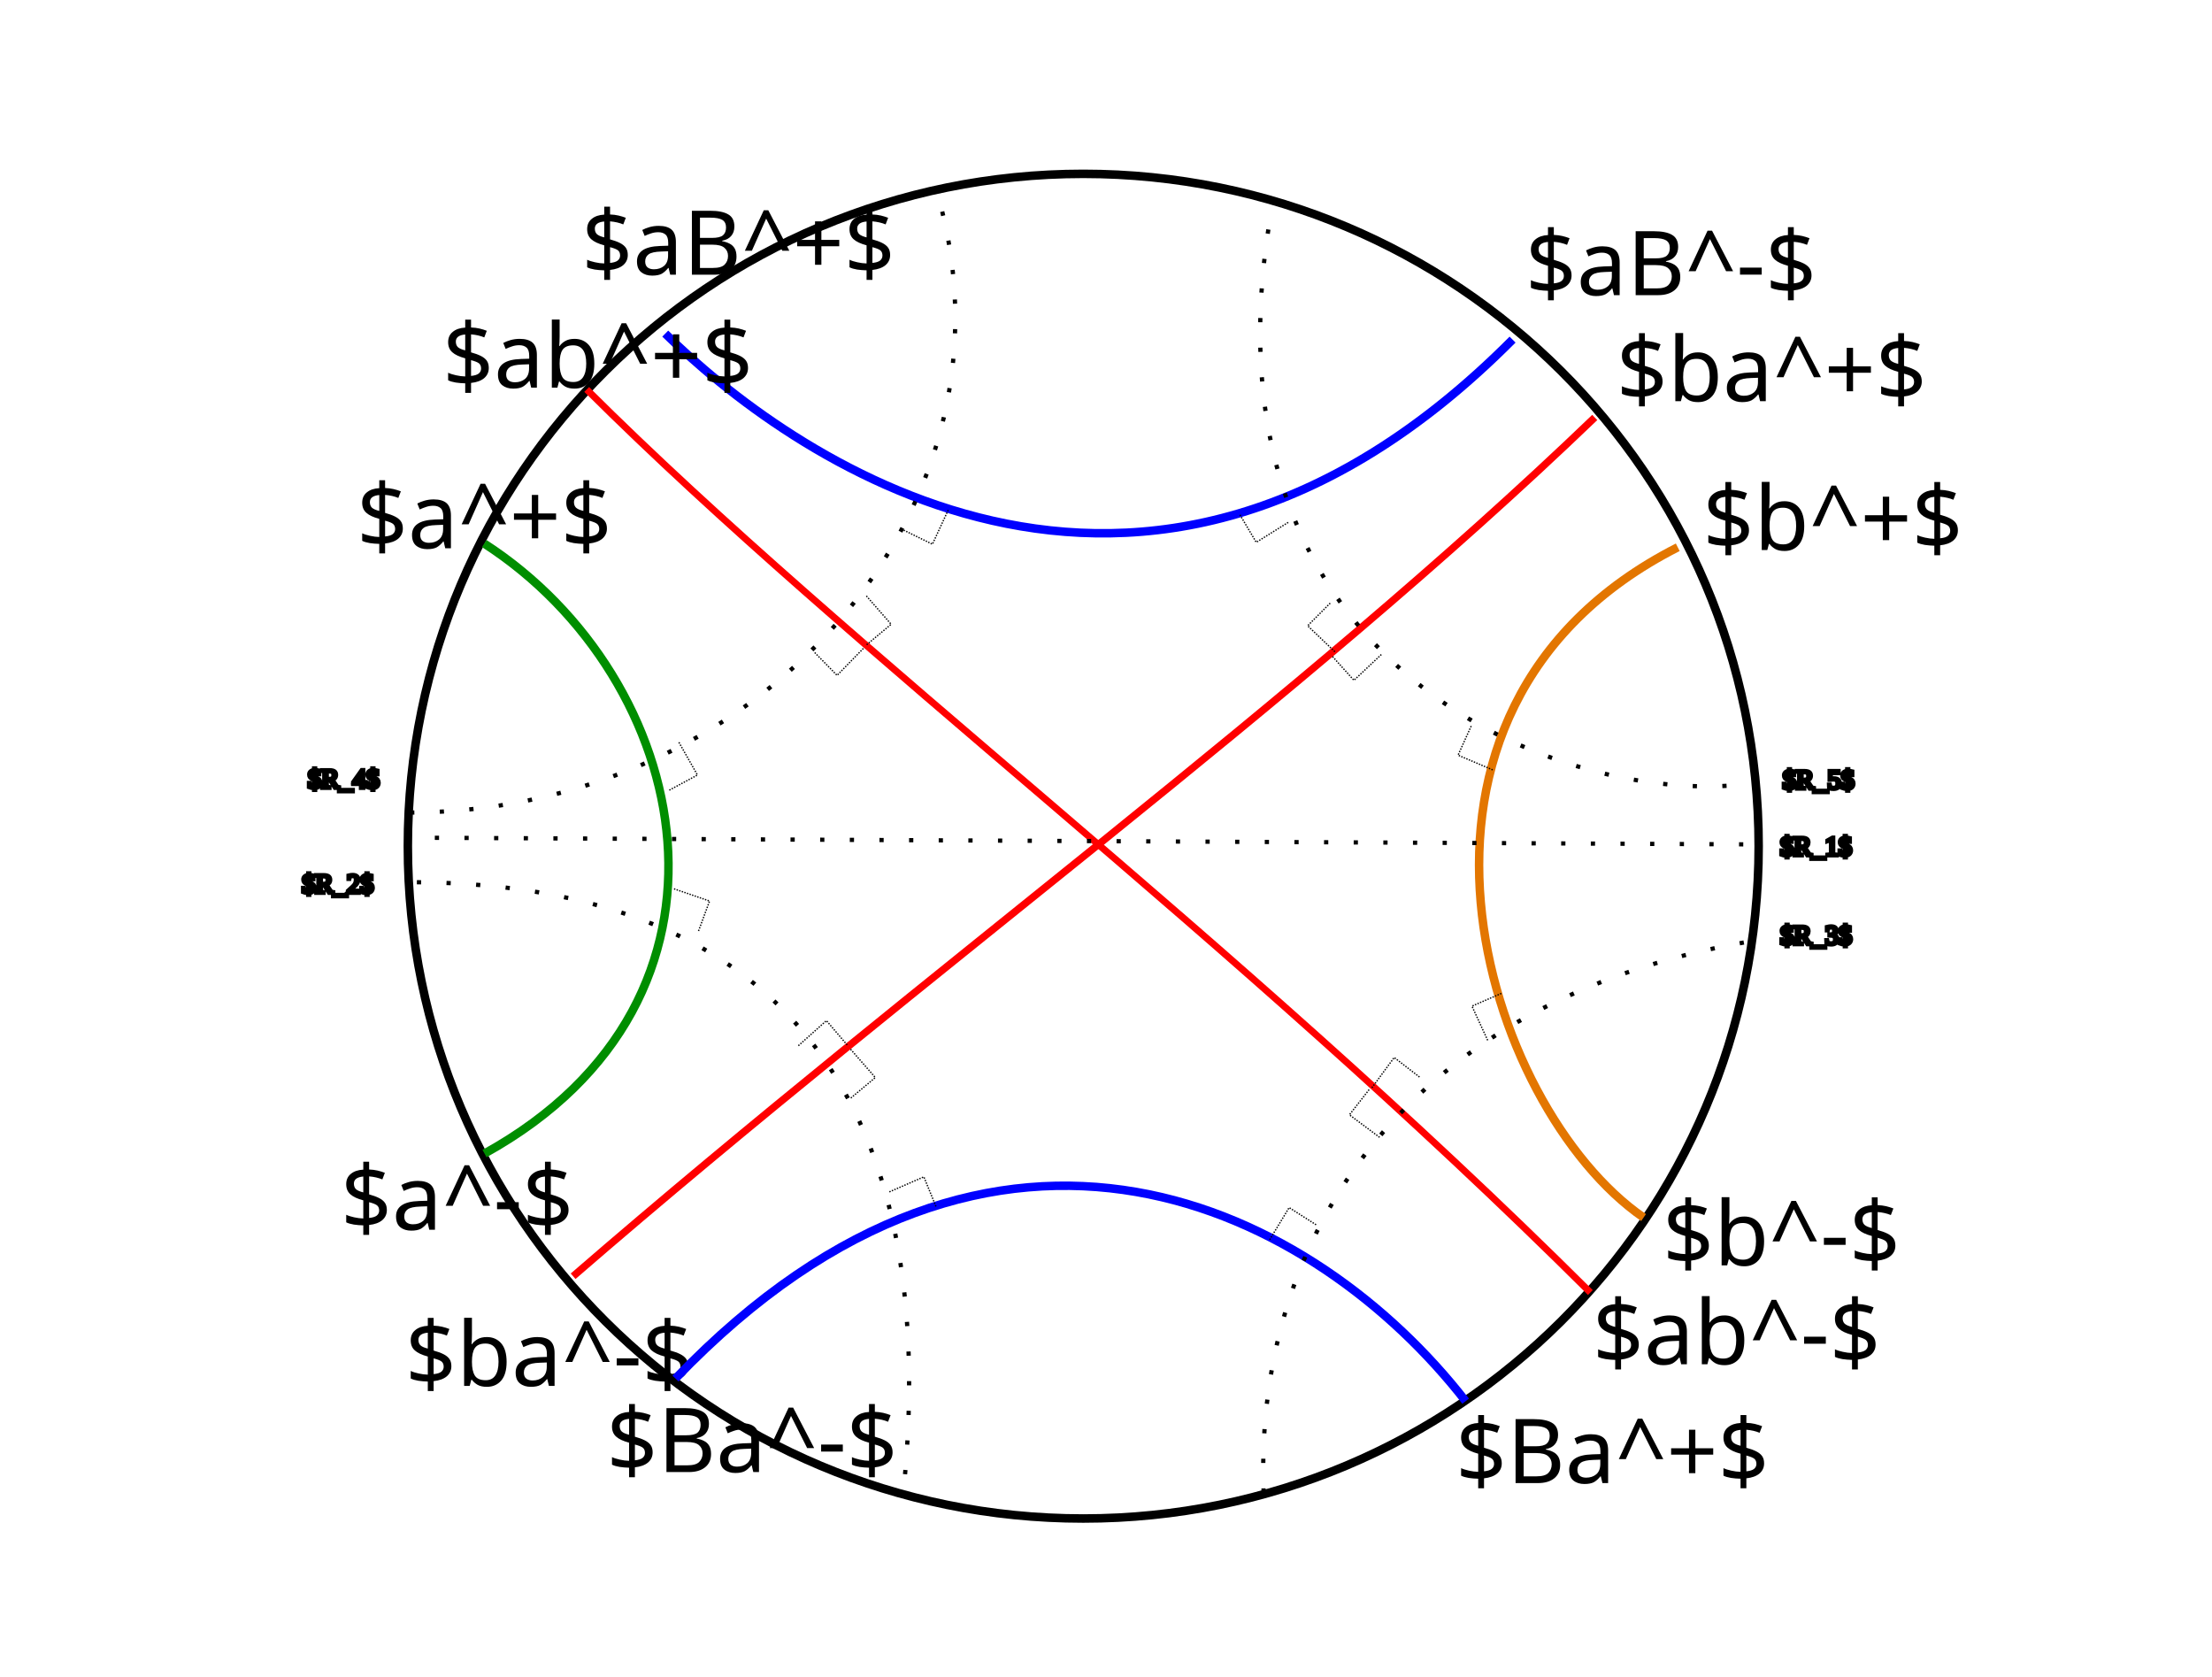
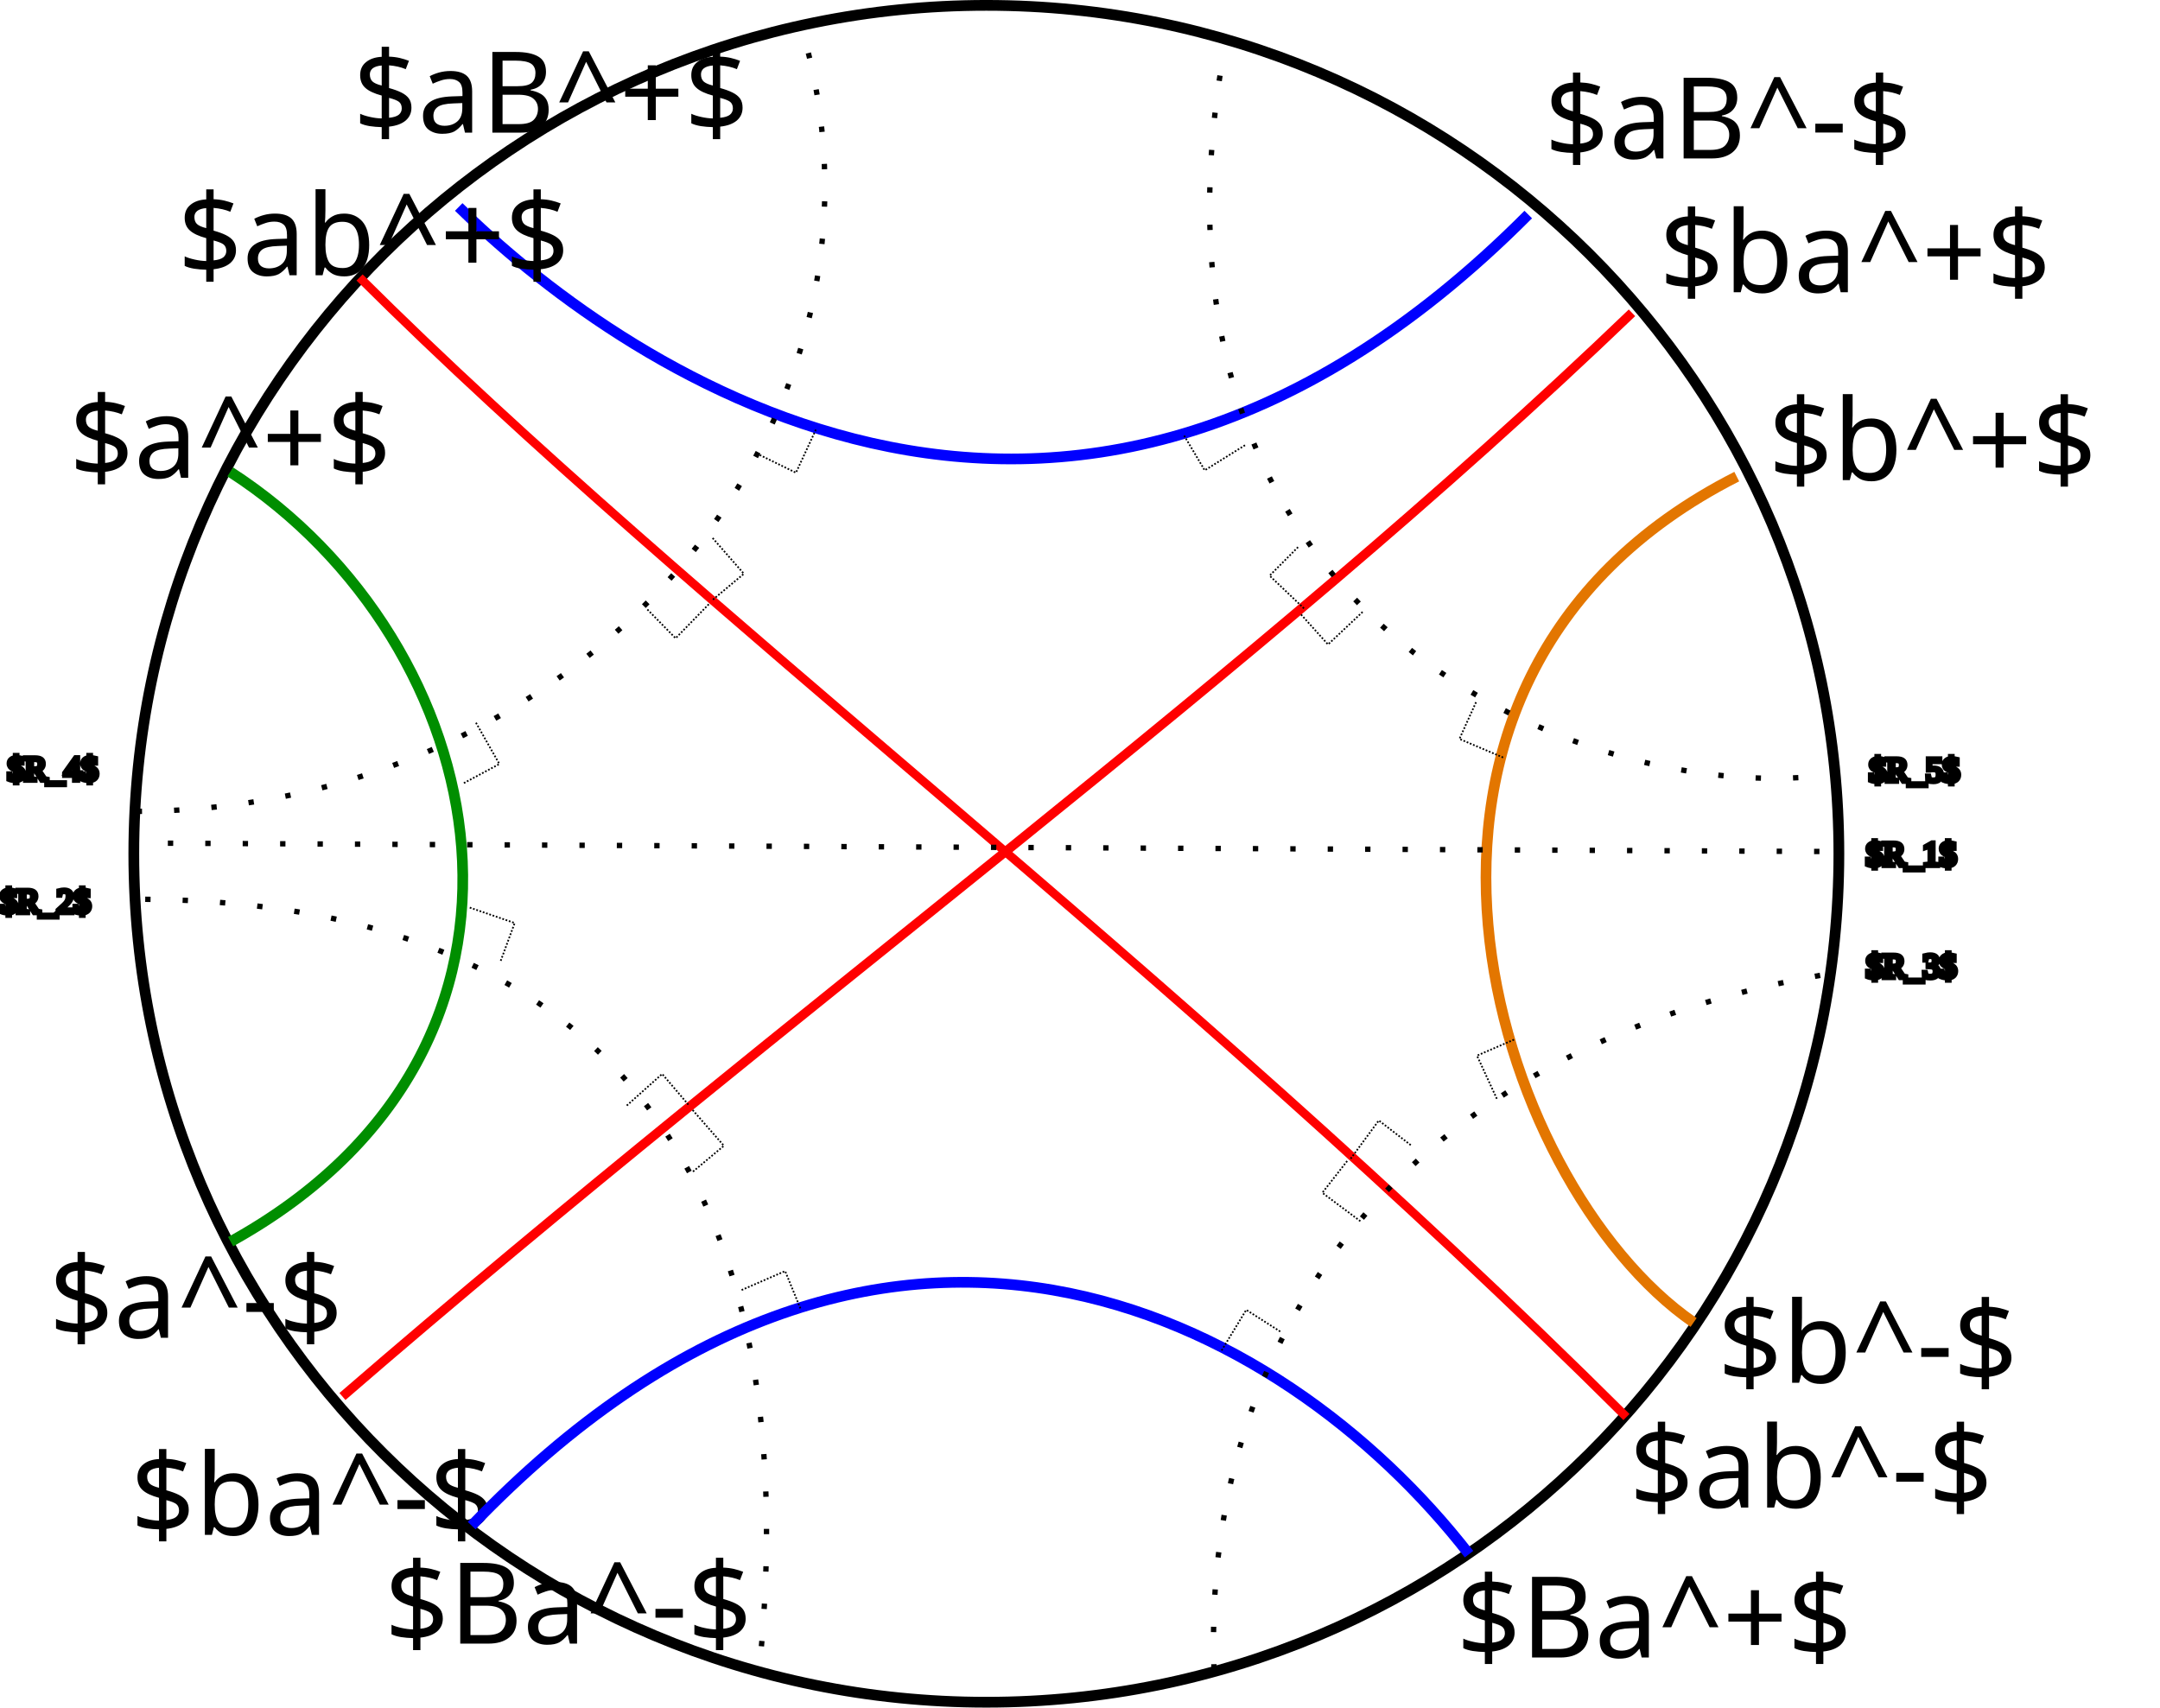
- <svg xmlns="http://www.w3.org/2000/svg" width="261.187mm" height="197.896mm" viewBox="0 0 261.187 197.896" version="1.1" id="svg8">
+ <svg xmlns="http://www.w3.org/2000/svg" width="202.059mm" height="159.75mm" viewBox="0 0 202.059 159.75" version="1.1" id="svg8">
  <defs id="defs2">
    <rect x="644.477" y="100.005" width="63.64" height="68.69" id="rect4" />
    <marker style="overflow:visible" id="marker2263" refX="0" refY="0" orient="auto">
      <path transform="scale(0.8)" style="fill:none;fill-opacity:0.75;fill-rule:evenodd;stroke:#e37600;stroke-width:1pt;stroke-opacity:1" d="M 0,5.65 V -5.65" id="path2261" />
    </marker>
    <marker style="overflow:visible" id="DotS" refX="0" refY="0" orient="auto">
      <path transform="matrix(0.2,0,0,0.2,1.48,0.2)" style="fill:#e37600;fill-opacity:1;fill-rule:evenodd;stroke:#e37600;stroke-width:1pt;stroke-opacity:1" d="m -2.5,-1 c 0,2.76 -2.24,5 -5,5 -2.76,0 -5,-2.24 -5,-5 0,-2.76 2.24,-5 5,-5 2.76,0 5,2.24 5,5 z" id="path906" />
    </marker>
    <marker style="overflow:visible" id="marker1201" refX="0" refY="0" orient="auto">
      <path transform="matrix(-0.4,0,0,-0.4,-4,0)" style="fill:#0000ff;fill-opacity:1;fill-rule:evenodd;stroke:#0000ff;stroke-width:1pt;stroke-opacity:1" d="M 0,0 5,-5 -12.5,0 5,5 Z" id="path1199" />
    </marker>
    <marker style="overflow:visible" id="Arrow1Lend" refX="0" refY="0" orient="auto">
      <path transform="matrix(-0.8,0,0,-0.8,-10,0)" style="fill:#0000ff;fill-opacity:1;fill-rule:evenodd;stroke:#0000ff;stroke-width:1pt;stroke-opacity:1" d="M 0,0 5,-5 -12.5,0 5,5 Z" id="path842" />
    </marker>
    <marker style="overflow:visible" id="marker1123" refX="0" refY="0" orient="auto">
      <path transform="matrix(-0.4,0,0,-0.4,-4,0)" style="fill:#0000ff;fill-opacity:1;fill-rule:evenodd;stroke:#0000ff;stroke-width:1pt;stroke-opacity:1" d="M 0,0 5,-5 -12.5,0 5,5 Z" id="path1121" />
    </marker>
    <marker style="overflow:visible" id="Arrow1Mend" refX="0" refY="0" orient="auto">
      <path transform="matrix(-0.4,0,0,-0.4,-4,0)" style="fill:#0000ff;fill-opacity:1;fill-rule:evenodd;stroke:#0000ff;stroke-width:1pt;stroke-opacity:1" d="M 0,0 5,-5 -12.5,0 5,5 Z" id="path848" />
    </marker>
    <rect x="644.477" y="100.005" width="63.64" height="68.69" id="rect4-5" />
    <rect x="644.477" y="100.005" width="63.64" height="68.69" id="rect4-5-6" />
    <rect x="644.477" y="100.005" width="63.64" height="68.69" id="rect4-5-6-1" />
    <rect x="644.477" y="100.005" width="63.64" height="68.69" id="rect4-5-6-1-0" />
    <pattern id="EMFhbasepattern" patternUnits="userSpaceOnUse" width="6" height="6" x="0" y="0" />
  </defs>
-   <g id="layer1" transform="translate(0.6274643,-23.99576)">
+   <g id="layer1" transform="translate(-35.01147,-44.01734)">
    <path style="fill:none;stroke:#0000ff;stroke-width:1;stroke-linecap:butt;stroke-linejoin:miter;stroke-miterlimit:4;stroke-dasharray:none;stroke-opacity:1" d="M 77.923,63.38 C 91.668,76.928 133.795,108.484 177.973,64.088" id="path1393-8-5" />
    <ellipse style="fill:none;stroke:#000000;stroke-width:1.005;stroke-miterlimit:4;stroke-dasharray:none;stroke-opacity:1" id="path833" cx="127.28" cy="123.892" rx="79.751" ry="79.373" />
    <path style="fill:none;stroke:#ff0000;stroke-width:0.809;stroke-linecap:butt;stroke-linejoin:miter;stroke-miterlimit:4;stroke-dasharray:none;stroke-opacity:1" d="M 187.16,176.587 C 144.437,134.078 99.941,101.143 68.647,69.973" id="path835" />
    <path style="fill:none;stroke:#ff0000;stroke-width:0.863;stroke-linecap:butt;stroke-linejoin:miter;stroke-miterlimit:4;stroke-dasharray:none;stroke-opacity:1" d="M 67.045,174.664 C 109.583,137.846 152.253,107.296 187.676,73.281" id="path837" />
    <path style="fill:none;stroke:#e37600;stroke-width:1;stroke-linecap:butt;stroke-linejoin:miter;stroke-miterlimit:4;stroke-dasharray:none;stroke-opacity:1" d="M 197.478,88.605 C 159.586,107.87 174.684,154.807 193.441,167.736" id="path1393-8" />
    <text xml:space="preserve" style="font-style:normal;font-weight:normal;font-size:10.583px;line-height:1.25;font-family:sans-serif;fill:#000000;fill-opacity:1;stroke:none;stroke-width:0.265" x="190.23" y="71.36" id="text1461-1">
      <tspan id="tspan1459-1" x="190.23" y="71.36" style="stroke-width:0.265">$ba^+$</tspan>
    </text>
    <text xml:space="preserve" style="font-style:normal;font-weight:normal;font-size:10.583px;line-height:1.25;font-family:sans-serif;fill:#000000;fill-opacity:1;stroke:none;stroke-width:0.265" x="47.213" y="187.609" id="text1461-1-9">
      <tspan id="tspan1459-1-5" x="47.213" y="187.609" style="stroke-width:0.265">$ba^-$</tspan>
    </text>
    <text xml:space="preserve" style="font-style:normal;font-weight:normal;font-size:10.583px;line-height:1.25;font-family:sans-serif;fill:#000000;fill-opacity:1;stroke:none;stroke-width:0.265" x="51.633" y="69.768" id="text1461-1-6">
      <tspan id="tspan1459-1-8" x="51.633" y="69.768" style="stroke-width:0.265">$ab^+$</tspan>
    </text>
    <text xml:space="preserve" style="font-style:normal;font-weight:normal;font-size:10.583px;line-height:1.25;font-family:sans-serif;fill:#000000;fill-opacity:1;stroke:none;stroke-width:0.265" x="187.42" y="185.054" id="text1461-1-6-0">
      <tspan id="tspan1459-1-8-5" x="187.42" y="185.054" style="stroke-width:0.265">$ab^-$</tspan>
    </text>
    <text xml:space="preserve" style="font-style:normal;font-weight:normal;font-size:10.583px;line-height:1.25;font-family:sans-serif;fill:#000000;fill-opacity:1;stroke:none;stroke-width:0.265" x="195.697" y="173.378" id="text1461-5-2">
      <tspan id="tspan1459-0-8" x="195.697" y="173.378" style="stroke-width:0.265">$b^-$</tspan>
    </text>
    <text xml:space="preserve" style="font-style:normal;font-weight:normal;font-size:10.583px;line-height:1.25;font-family:sans-serif;fill:#000000;fill-opacity:1;stroke:none;stroke-width:0.265" x="200.432" y="88.935" id="text1461-5-3">
      <tspan id="tspan1459-0-1" x="200.432" y="88.935" style="stroke-width:0.265">$b^+$</tspan>
    </text>
    <path style="fill:none;stroke:#0000ff;stroke-width:1;stroke-linecap:butt;stroke-linejoin:miter;stroke-miterlimit:4;stroke-dasharray:none;stroke-opacity:1" d="M 172.433,189.412 C 154.907,166.868 117.297,146.97 79.132,186.741" id="path1393-8-5-2" />
    <path style="fill:none;stroke:#008e00;stroke-width:1;stroke-linecap:butt;stroke-linejoin:miter;stroke-miterlimit:4;stroke-dasharray:none;stroke-opacity:1" d="m 56.549,88.165 c 24.633,15.909 33.061,53.771 0.035,72.013" id="path1393-8-53" />
    <text xml:space="preserve" style="font-style:normal;font-weight:normal;font-size:10.583px;line-height:1.25;font-family:sans-serif;fill:#000000;fill-opacity:1;stroke:none;stroke-width:0.265" x="41.483" y="88.721" id="text1461-5-3-3">
      <tspan id="tspan1459-0-1-9" x="41.483" y="88.721" style="stroke-width:0.265">$a^+$</tspan>
    </text>
    <text xml:space="preserve" style="font-style:normal;font-weight:normal;font-size:10.583px;line-height:1.25;font-family:sans-serif;fill:#000000;fill-opacity:1;stroke:none;stroke-width:0.265" x="39.598" y="169.173" id="text1461-5-3-3-0">
      <tspan id="tspan1459-0-1-9-0" x="39.598" y="169.173" style="stroke-width:0.265">$a^-$</tspan>
    </text>
    <text xml:space="preserve" style="font-style:normal;font-weight:normal;font-size:10.583px;line-height:1.25;font-family:sans-serif;fill:#000000;fill-opacity:1;stroke:none;stroke-width:0.265" x="68.045" y="56.427" id="text1461-8">
      <tspan id="tspan1459-8" x="68.045" y="56.427" style="stroke-width:0.265">$aB^+$</tspan>
    </text>
    <text xml:space="preserve" style="font-style:normal;font-weight:normal;font-size:10.583px;line-height:1.25;font-family:sans-serif;fill:#000000;fill-opacity:1;stroke:none;stroke-width:0.265" x="179.483" y="58.84" id="text1461-8-4">
      <tspan id="tspan1459-8-0" x="179.483" y="58.84" style="stroke-width:0.265">$aB^-$</tspan>
    </text>
    <text xml:space="preserve" style="font-style:normal;font-weight:normal;font-size:10.583px;line-height:1.25;font-family:sans-serif;fill:#000000;fill-opacity:1;stroke:none;stroke-width:0.265" x="171.241" y="199.082" id="text1461-8-4-7">
      <tspan id="tspan1459-8-0-8" x="171.241" y="199.082" style="stroke-width:0.265">$Ba^+$</tspan>
    </text>
    <text xml:space="preserve" style="font-style:normal;font-weight:normal;font-size:10.583px;line-height:1.25;font-family:sans-serif;fill:#000000;fill-opacity:1;stroke:none;stroke-width:0.265" x="70.981" y="197.781" id="text1461-8-4-7-8">
      <tspan id="tspan1459-8-0-8-9" x="70.981" y="197.781" style="stroke-width:0.265">$Ba^-$</tspan>
    </text>
-     <path style="fill:#000000;stroke-width:0.5;stroke-dasharray:0.5,3;stroke:#000000;stroke-opacity:1;stroke-dashoffset:0" d="m 47.214,122.885 160.094,0.802" id="path1" />
+     <path style="fill:#000000;stroke:#000000;stroke-width:0.5;stroke-dasharray:0.5, 3;stroke-dashoffset:0;stroke-opacity:1" d="m 47.214,122.885 160.094,0.802" id="path1" />
    <path style="fill:none;stroke:#000000;stroke-width:0.5;stroke-dasharray:0.5, 3;stroke-dashoffset:0;stroke-opacity:1" d="m 47.798,119.924 c 41.3,-0.171 71.94,-35.364 62.729,-71.363" id="path1-3" />
    <path style="fill:none;stroke:#000000;stroke-width:0.5;stroke-dasharray:0.5, 3;stroke-dashoffset:0;stroke-opacity:1" d="m 149.728,47.638 c -10.266,54.124 32.713,71.008 54.75,69.043" id="path1-3-9" />
    <path style="fill:none;stroke:#000000;stroke-width:0.5;stroke-dasharray:0.5, 3;stroke-dashoffset:0;stroke-opacity:1" d="m 48.596,128.147 c 47.088,0.379 61.363,30.79 57.532,71.138" id="path2" />
    <path style="fill:none;stroke:#000000;stroke-width:0.5;stroke-dasharray:0.5, 3;stroke-dashoffset:0;stroke-opacity:1" d="m 148.578,200.206 c -1.202,-32.492 19.121,-59.194 59.087,-65.339" id="path3" />
    <text xml:space="preserve" transform="matrix(0.2645833,0,0,0.2645833,39.34074,87.74403)" id="text4" style="white-space:pre;shape-inside:url(#rect4);display:inline;fill:none;stroke:#000000;stroke-width:1.89;stroke-dasharray:none;stroke-dashoffset:0;stroke-opacity:1">
-       <tspan x="644.477" y="110.954" id="tspan6">$R_5$</tspan>
+       <tspan x="644.477" y="110.954" id="tspan1">$R_5$</tspan>
    </text>
    <text xml:space="preserve" transform="matrix(0.2645833,0,0,0.2645833,-134.8041,87.64713)" id="text4-4" style="white-space:pre;shape-inside:url(#rect4-5);display:inline;fill:none;stroke:#000000;stroke-width:1.89;stroke-dasharray:none;stroke-dashoffset:0;stroke-opacity:1">
-       <tspan x="644.477" y="110.954" id="tspan7">$R_4$</tspan>
+       <tspan x="644.477" y="110.954" id="tspan2">$R_4$</tspan>
    </text>
    <text xml:space="preserve" transform="matrix(0.2645833,0,0,0.2645833,39.0509,95.62128)" id="text4-4-4" style="white-space:pre;shape-inside:url(#rect4-5-6);display:inline;fill:none;stroke:#000000;stroke-width:1.89;stroke-dasharray:none;stroke-dashoffset:0;stroke-opacity:1">
-       <tspan x="644.477" y="110.954" id="tspan8">$R_1$</tspan>
+       <tspan x="644.477" y="110.954" id="tspan3">$R_1$</tspan>
    </text>
    <text xml:space="preserve" transform="matrix(0.2645833,0,0,0.2645833,-135.4966,100.0376)" id="text4-4-4-9" style="white-space:pre;shape-inside:url(#rect4-5-6-1);display:inline;fill:none;stroke:#000000;stroke-width:1.89;stroke-dasharray:none;stroke-dashoffset:0;stroke-opacity:1">
-       <tspan x="644.477" y="110.954" id="tspan9">$R_2$</tspan>
+       <tspan x="644.477" y="110.954" id="tspan4">$R_2$</tspan>
    </text>
    <text xml:space="preserve" transform="matrix(0.2645833,0,0,0.2645833,39.05897,106.1073)" id="text4-4-4-9-3" style="white-space:pre;shape-inside:url(#rect4-5-6-1-0);display:inline;fill:none;stroke:#000000;stroke-width:1.89;stroke-dasharray:none;stroke-dashoffset:0;stroke-opacity:1">
-       <tspan x="644.477" y="110.954" id="tspan10">$R_3$</tspan>
+       <tspan x="644.477" y="110.954" id="tspan5">$R_3$</tspan>
    </text>
    <path style="fill:none;stroke:#000000;stroke-width:0.161;stroke-dasharray:0.161, 0.161;stroke-dashoffset:0;stroke-opacity:1" d="m 79.537,111.63 2.19,3.863 -3.339,1.794" id="path4-8-3" />
    <path style="fill:none;stroke:#000000;stroke-width:0.161;stroke-dasharray:0.161, 0.161;stroke-dashoffset:0;stroke-opacity:1" d="m 104.387,164.704 4.071,-1.773 1.434,3.508" id="path4-8-3-5" />
    <path style="fill:none;stroke:#000000;stroke-width:0.161;stroke-dasharray:0.161, 0.161;stroke-dashoffset:0;stroke-opacity:1" d="m 149.29,170.355 2.301,-3.797 3.196,2.037" id="path4-8-3-5-7" />
    <path style="fill:none;stroke:#000000;stroke-width:0.161;stroke-dasharray:0.161, 0.161;stroke-dashoffset:0;stroke-opacity:1" d="m 162.267,158.261 -3.559,-2.655 2.335,-2.986" id="path4-8-3-5-7-6" />
    <path style="fill:none;stroke:#000000;stroke-width:0.161;stroke-dasharray:0.161, 0.161;stroke-dashoffset:0;stroke-opacity:1" d="m 78.957,128.925 4.2,1.442 -1.312,3.556" id="path4-8-3-2" />
    <path style="fill:none;stroke:#000000;stroke-width:0.161;stroke-dasharray:0.161, 0.161;stroke-dashoffset:0;stroke-opacity:1" d="m 175.622,114.883 -4.087,-1.736 1.56,-3.454" id="path4-8-3-2-2" />
    <path style="fill:none;stroke:#000000;stroke-width:0.161;stroke-dasharray:0.161, 0.161;stroke-dashoffset:0;stroke-opacity:1" d="m 175.033,146.809 -1.855,-4.034 3.479,-1.505" id="path4-8-3-2-2-2" />
    <path style="fill:none;stroke:#000000;stroke-width:0.161;stroke-dasharray:0.161, 0.161;stroke-dashoffset:0;stroke-opacity:1" d="m 161.363,152.417 2.63,-3.577 3.002,2.314" id="path4-8-3-5-7-3" />
    <path style="fill:none;stroke:#000000;stroke-width:0.161;stroke-dasharray:0.161, 0.161;stroke-dashoffset:0;stroke-opacity:1" d="m 99.807,147.864 2.923,3.343 -2.909,2.43" id="path4-8-3-5-7-62" />
    <path style="fill:none;stroke:#000000;stroke-width:0.161;stroke-dasharray:0.161, 0.161;stroke-dashoffset:0;stroke-opacity:1" d="m 93.643,147.445 3.312,-2.957 2.46,2.883" id="path4-8-3-5-7-62-1" />
    <path style="fill:none;stroke:#000000;stroke-width:0.161;stroke-dasharray:0.161, 0.161;stroke-dashoffset:0;stroke-opacity:1" d="m 101.676,94.352 2.923,3.343 -2.909,2.43" id="path4-8-3-5-7-62-4" />
    <path style="fill:none;stroke:#000000;stroke-width:0.161;stroke-dasharray:0.161, 0.161;stroke-dashoffset:0;stroke-opacity:1" d="m 101.312,100.548 -3.099,3.18 -2.654,-2.706" id="path4-8-3-5-7-62-43" />
    <path style="fill:none;stroke:#000000;stroke-width:0.161;stroke-dasharray:0.161, 0.161;stroke-dashoffset:0;stroke-opacity:1" d="m 162.475,101.267 -3.233,3.043 -2.535,-2.818" id="path4-8-3-5-7-62-9" />
    <path style="fill:none;stroke:#000000;stroke-width:0.161;stroke-dasharray:0.161, 0.161;stroke-dashoffset:0;stroke-opacity:1" d="m 156.991,100.935 -3.216,-3.062 2.675,-2.685" id="path4-8-3-5-7-62-9-7" />
    <path style="fill:none;stroke:#000000;stroke-width:0.161;stroke-dasharray:0.161, 0.161;stroke-dashoffset:0;stroke-opacity:1" d="m 111.333,84.213 -1.863,4.03 -3.404,-1.668" id="path4-8-3-5-7-62-9-5" />
    <path style="fill:none;stroke:#000000;stroke-width:0.161;stroke-dasharray:0.161, 0.161;stroke-dashoffset:0;stroke-opacity:1" d="m 151.476,85.67 -3.769,2.348 -1.931,-3.261" id="path4-8-3-5-7-62-9-4" />
  </g>
</svg>
